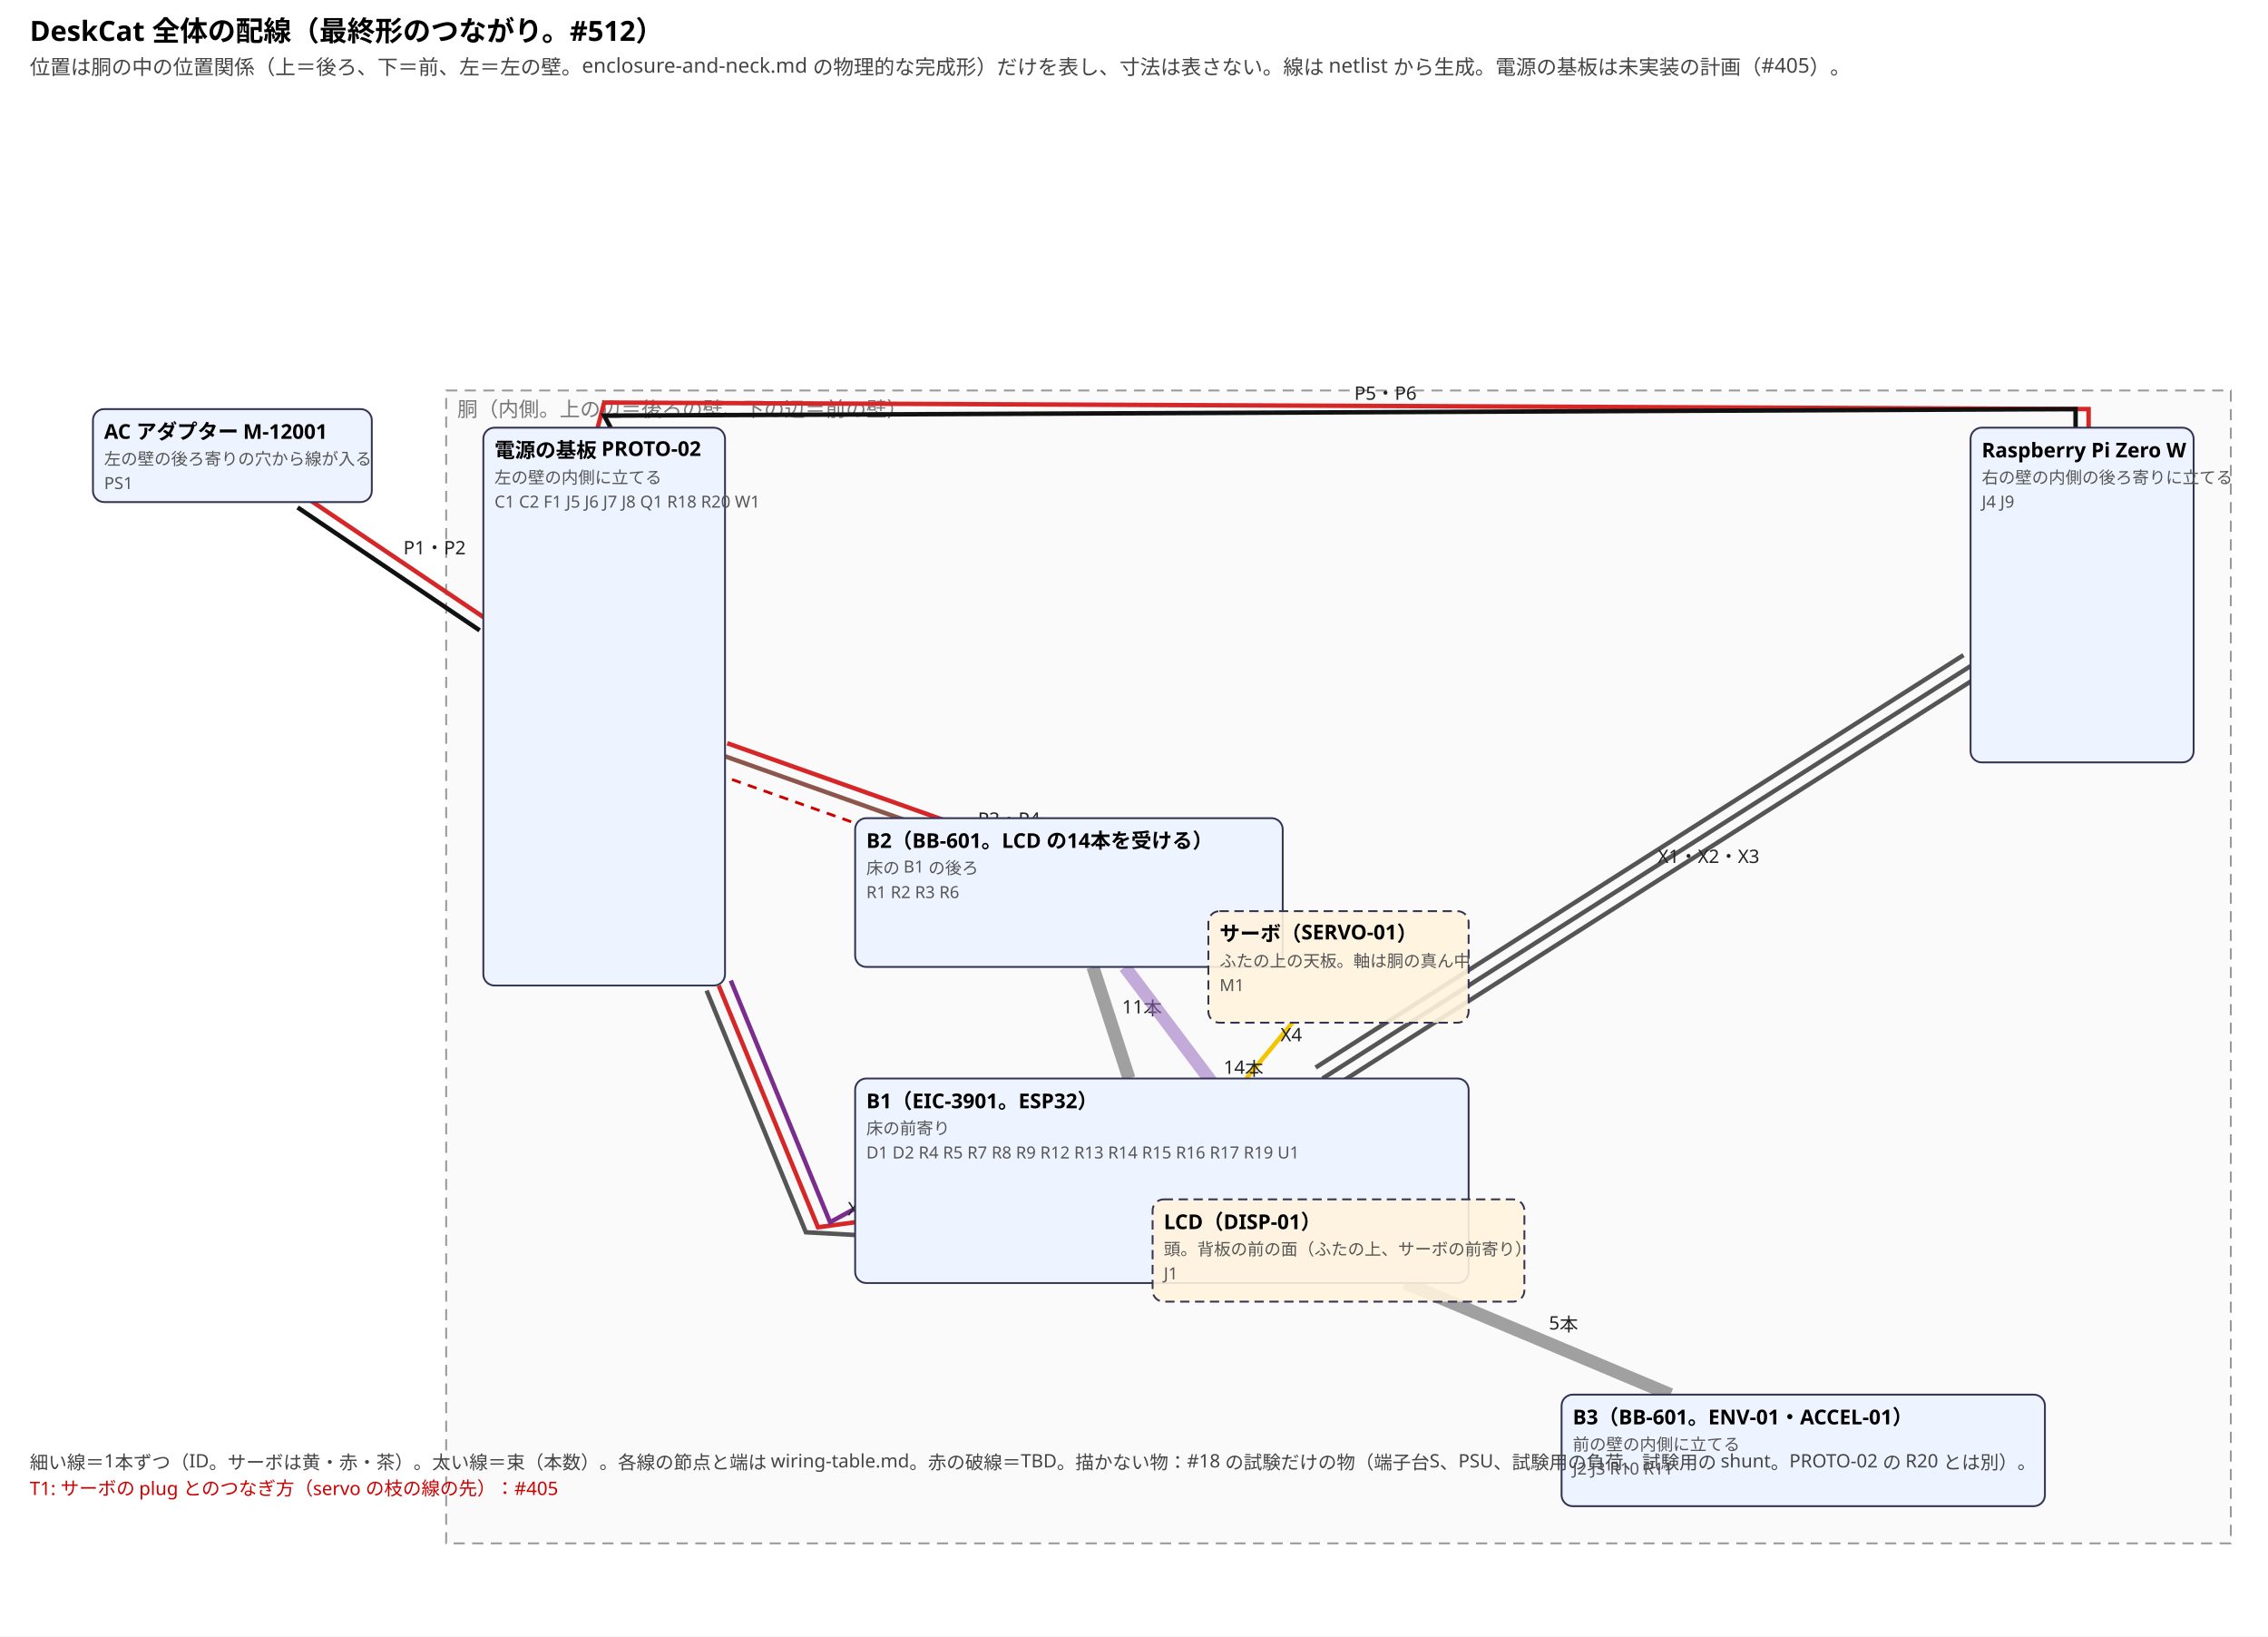
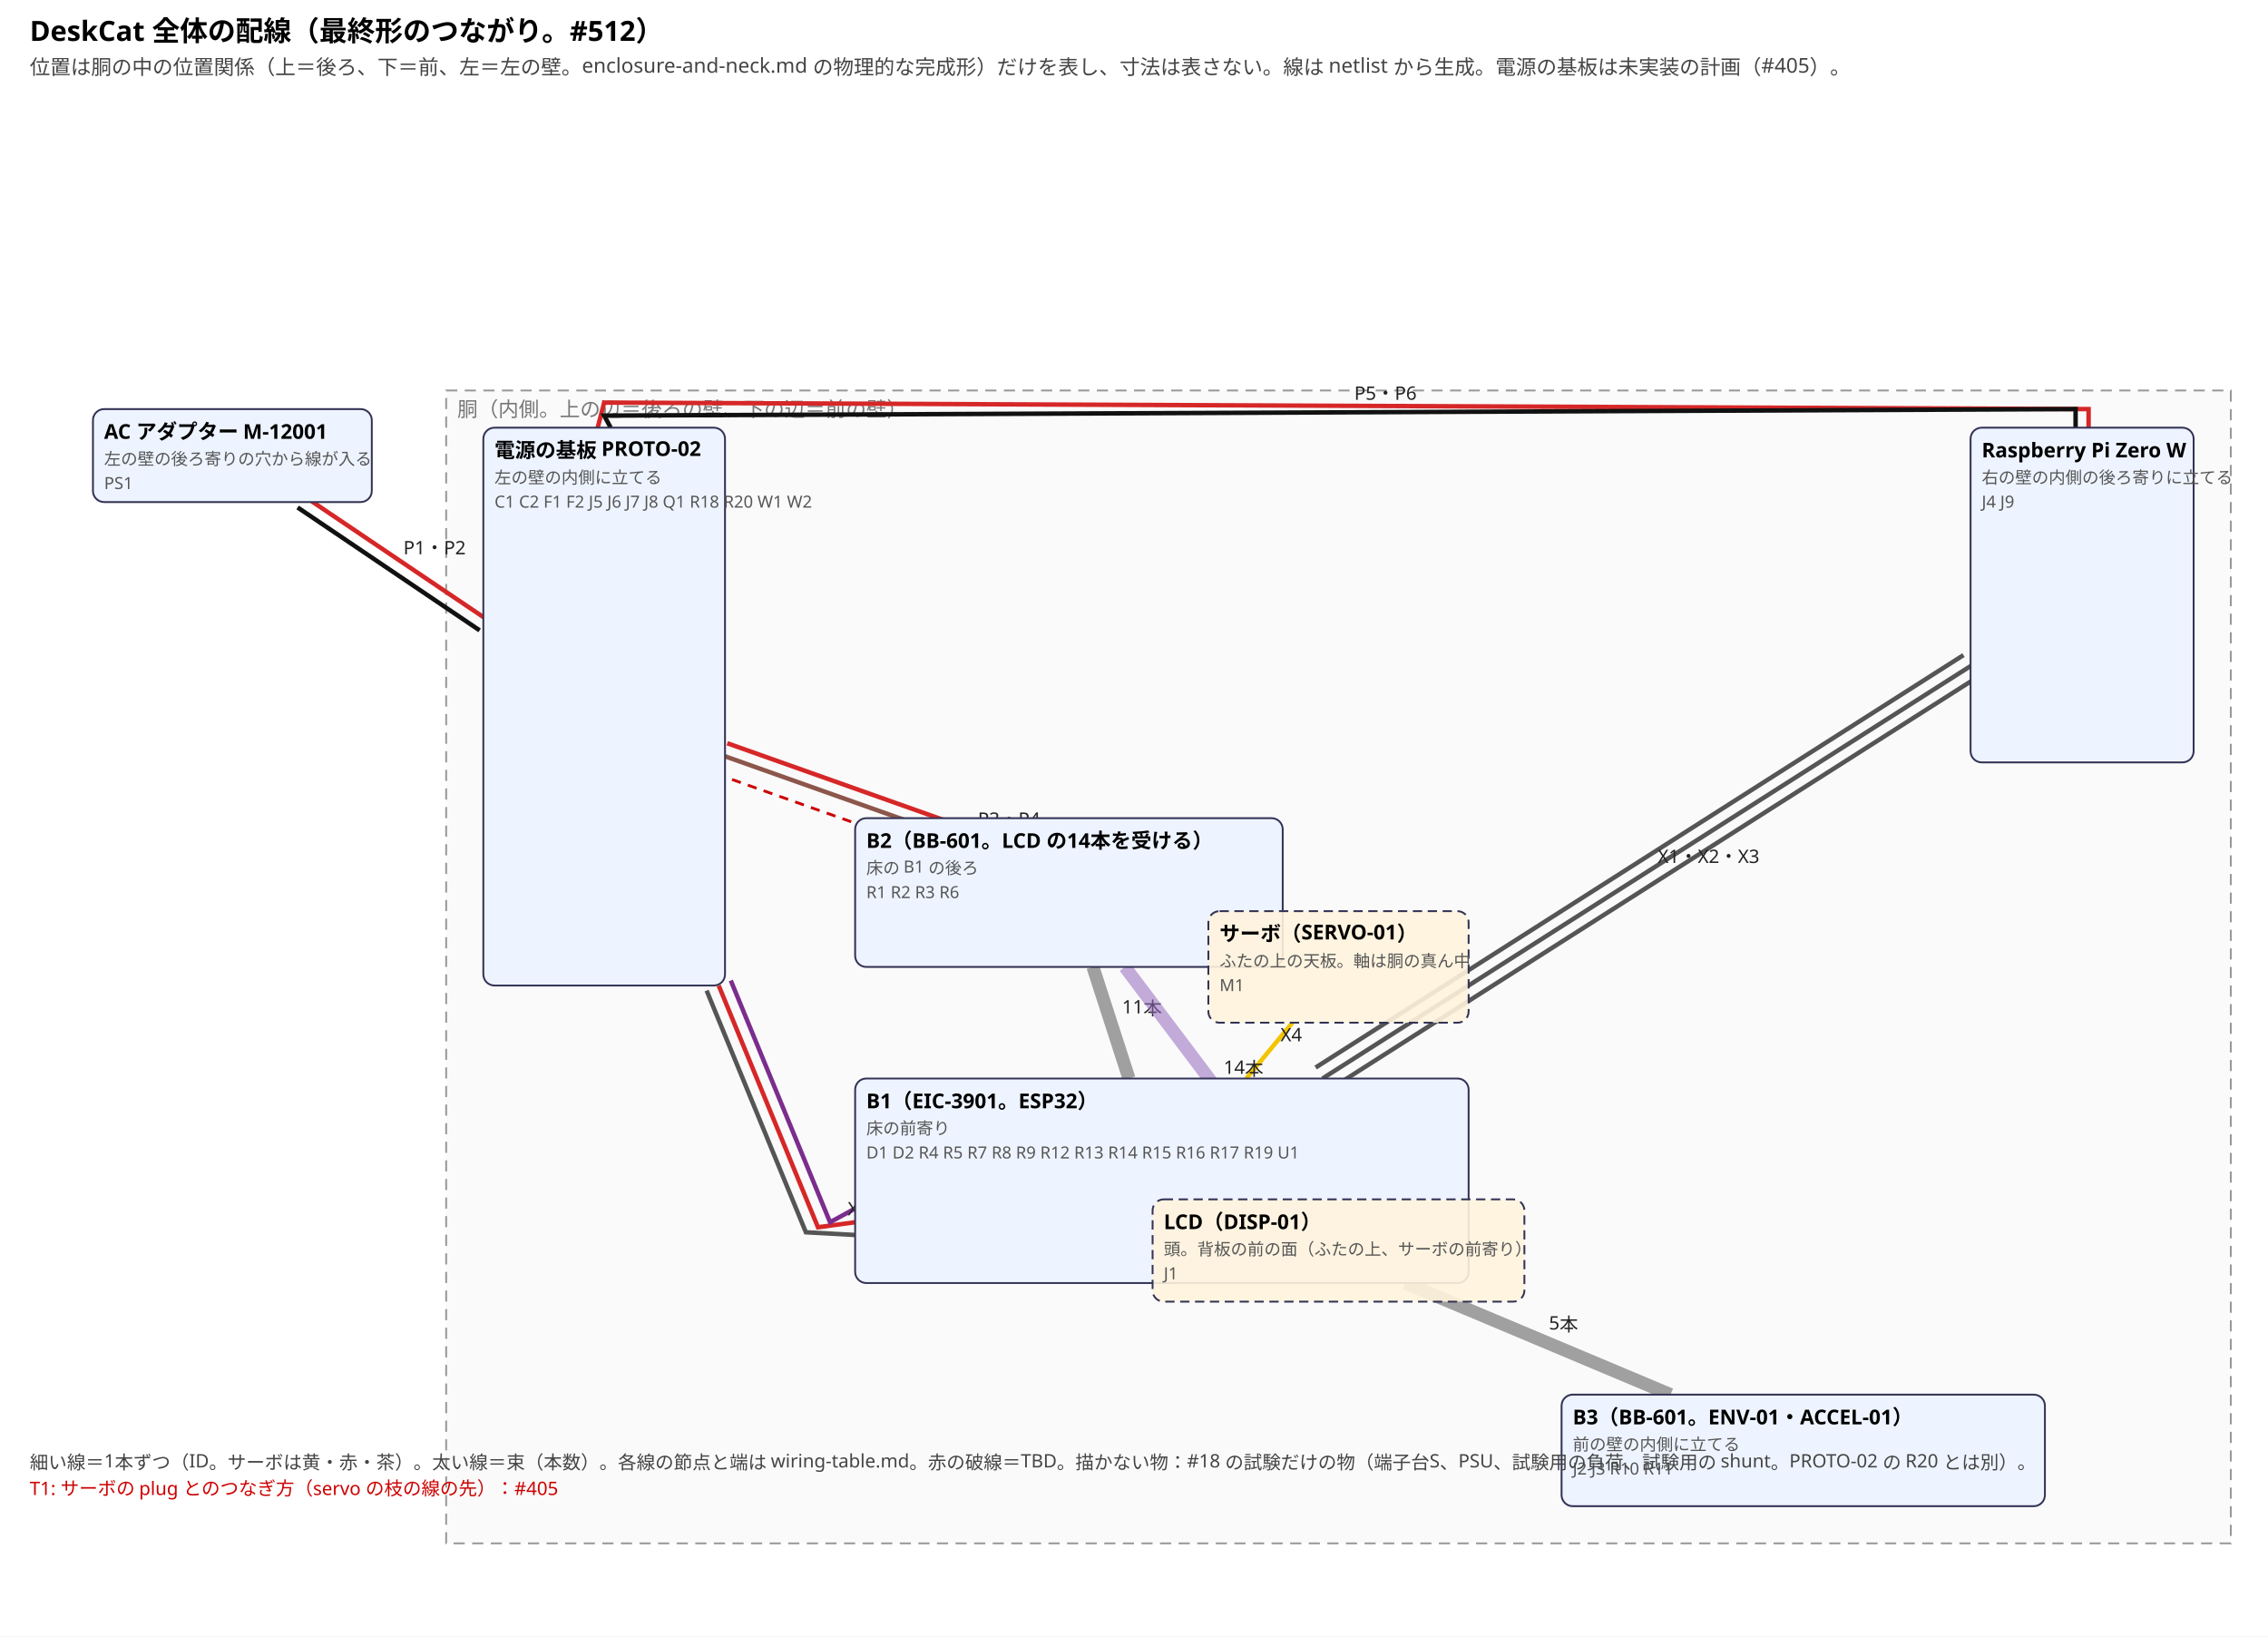
<svg xmlns="http://www.w3.org/2000/svg" width="1220" height="880" viewBox="0 0 1220 880" font-family="sans-serif">
  <rect width="1220" height="880" fill="#fff" />
  <text x="16" y="22" font-size="15" font-weight="bold">DeskCat 全体の配線（最終形のつながり。#512）</text>
  <text x="16" y="40" font-size="11" fill="#444">位置は胴の中の位置関係（上＝後ろ、下＝前、左＝左の壁。enclosure-and-neck.md の物理的な完成形）だけを表し、寸法は表さない。線は netlist から生成。電源の基板は未実装の計画（#405）。</text>
  <rect x="240" y="210" width="960" height="620" fill="#fafafa" stroke="#999" stroke-dasharray="6 4" />
  <text x="246" y="224" font-size="11" fill="#777">胴（内側。上の辺＝後ろの壁、下の辺＝前の壁）</text>
  <polyline points="607.3,580.0 587.9,520.0" fill="none" stroke="#555555" stroke-width="7" opacity="0.55" />
  <text x="603.6" y="545.0" font-size="10" fill="#222">11本</text>
  <polyline points="755.9,690.0 898.6,750.0" fill="none" stroke="#555555" stroke-width="7" opacity="0.55" />
  <text x="833.2" y="715.0" font-size="10" fill="#222">5本</text>
  <polyline points="460.9,664.2 433.5,662.7 380.1,532.7" fill="none" stroke="#555555" stroke-width="2.4" />
  <polyline points="460.0,657.3 440.0,660.0 386.6,530.0" fill="none" stroke="#d62728" stroke-width="2.4" />
  <polyline points="459.1,650.4 446.5,657.3 393.1,527.3" fill="none" stroke="#7b2d8e" stroke-width="2.4" />
  <text x="456.0" y="653.6" font-size="10" fill="#222">X5・P7・P8</text>
  <polyline points="707.7,574.1 1056.2,352.3" fill="none" stroke="#555555" stroke-width="2.4" />
  <polyline points="711.4,580.0 1060.0,358.2" fill="none" stroke="#555555" stroke-width="2.4" />
  <polyline points="715.2,585.9 1063.8,364.1" fill="none" stroke="#555555" stroke-width="2.4" />
  <text x="891.7" y="464.1" font-size="10" fill="#222">X1・X2・X3</text>
  <polyline points="670.4,580.0 695.2,550.0" fill="none" stroke="#f2c500" stroke-width="2.4" />
  <text x="688.8" y="560.0" font-size="10" fill="#222">X4</text>
  <polyline points="605.1,520.0 699.3,645.0" fill="none" stroke="#9467bd" stroke-width="7" opacity="0.55" />
  <text x="658.2" y="577.5" font-size="10" fill="#222">14本</text>
  <polyline points="164.0,267.1 262.0,333.2" fill="none" stroke="#d62728" stroke-width="2.4" />
  <polyline points="160.1,272.9 258.0,339.0" fill="none" stroke="#111111" stroke-width="2.4" />
  <text x="217.0" y="298.1" font-size="10" fill="#222">P1・P2</text>
  <polyline points="321.5,230.0 325.0,216.5 1123.5,220.0 1123.5,230.0" fill="none" stroke="#d62728" stroke-width="2.4" />
  <polyline points="328.5,230.0 325.0,223.5 1116.5,220.0 1116.5,230.0" fill="none" stroke="#111111" stroke-width="2.4" />
  <text x="728.5" y="215.0" font-size="10" fill="#222">P5・P6</text>
  <polyline points="391.2,399.7 651.2,491.9" fill="none" stroke="#d62728" stroke-width="2.4" />
  <polyline points="388.8,406.3 648.8,498.5" fill="none" stroke="#8c564b" stroke-width="2.4" />
  <text x="526.0" y="444.1" font-size="10" fill="#222">P3・P4</text>
  <polyline points="385.3,416.2 645.3,508.4" fill="none" stroke="#c00" stroke-width="1.5" stroke-dasharray="5 4" />
  <text x="521.3" y="474.3" font-size="10" fill="#c00">T1</text>
  <rect x="260" y="230" width="130" height="300" rx="6" fill="#eef4ff" stroke="#335" />
  <text x="266" y="246" font-size="11" font-weight="bold">電源の基板 PROTO-02</text>
  <text x="266" y="260" font-size="9" fill="#555">左の壁の内側に立てる</text>
-   <text x="266" y="273" font-size="9" fill="#555">C1 C2 F1 J5 J6 J7 J8 Q1 R18 R20 W1</text>
+   <text x="266" y="273" font-size="9" fill="#555">C1 C2 F1 F2 J5 J6 J7 J8 Q1 R18 R20 W1 W2</text>
  <rect x="50" y="220" width="150" height="50" rx="6" fill="#eef4ff" stroke="#335" />
  <text x="56" y="236" font-size="11" font-weight="bold">AC アダプター M-12001</text>
  <text x="56" y="250" font-size="9" fill="#555">左の壁の後ろ寄りの穴から線が入る</text>
  <text x="56" y="263" font-size="9" fill="#555">PS1</text>
  <rect x="1060" y="230" width="120" height="180" rx="6" fill="#eef4ff" stroke="#335" />
  <text x="1066" y="246" font-size="11" font-weight="bold">Raspberry Pi Zero W</text>
  <text x="1066" y="260" font-size="9" fill="#555">右の壁の内側の後ろ寄りに立てる</text>
  <text x="1066" y="273" font-size="9" fill="#555">J4 J9</text>
  <rect x="460" y="440" width="230" height="80" rx="6" fill="#eef4ff" stroke="#335" />
  <text x="466" y="456" font-size="11" font-weight="bold">B2（BB-601。LCD の14本を受ける）</text>
  <text x="466" y="470" font-size="9" fill="#555">床の B1 の後ろ</text>
  <text x="466" y="483" font-size="9" fill="#555">R1 R2 R3 R6</text>
  <rect x="460" y="580" width="330" height="110" rx="6" fill="#eef4ff" stroke="#335" />
  <text x="466" y="596" font-size="11" font-weight="bold">B1（EIC-3901。ESP32）</text>
  <text x="466" y="610" font-size="9" fill="#555">床の前寄り</text>
  <text x="466" y="623" font-size="9" fill="#555">D1 D2 R4 R5 R7 R8 R9 R12 R13 R14 R15 R16 R17 R19 U1</text>
  <rect x="840" y="750" width="260" height="60" rx="6" fill="#eef4ff" stroke="#335" />
  <text x="846" y="766" font-size="11" font-weight="bold">B3（BB-601。ENV-01・ACCEL-01）</text>
  <text x="846" y="780" font-size="9" fill="#555">前の壁の内側に立てる</text>
  <text x="846" y="793" font-size="9" fill="#555">J2 J3 R10 R11</text>
  <rect x="620" y="645" width="200" height="55" rx="6" fill="#fff3dd" fill-opacity="0.9" stroke="#335" stroke-dasharray="5 3" />
  <text x="626" y="661" font-size="11" font-weight="bold">LCD（DISP-01）</text>
  <text x="626" y="675" font-size="9" fill="#555">頭。背板の前の面（ふたの上、サーボの前寄り）</text>
  <text x="626" y="688" font-size="9" fill="#555">J1</text>
  <rect x="650" y="490" width="140" height="60" rx="6" fill="#fff3dd" fill-opacity="0.9" stroke="#335" stroke-dasharray="5 3" />
  <text x="656" y="506" font-size="11" font-weight="bold">サーボ（SERVO-01）</text>
  <text x="656" y="520" font-size="9" fill="#555">ふたの上の天板。軸は胴の真ん中</text>
  <text x="656" y="533" font-size="9" fill="#555">M1</text>
  <text x="16" y="790" font-size="10" fill="#444">細い線＝1本ずつ（ID。サーボは黄・赤・茶）。太い線＝束（本数）。各線の節点と端は wiring-table.md。赤の破線＝TBD。描かない物：#18 の試験だけの物（端子台S、PSU、試験用の負荷、試験用の shunt。PROTO-02 の R20 とは別）。</text>
  <text x="16" y="804" font-size="10" fill="#c00">T1: サーボの plug とのつなぎ方（servo の枝の線の先）：#405</text>
</svg>
